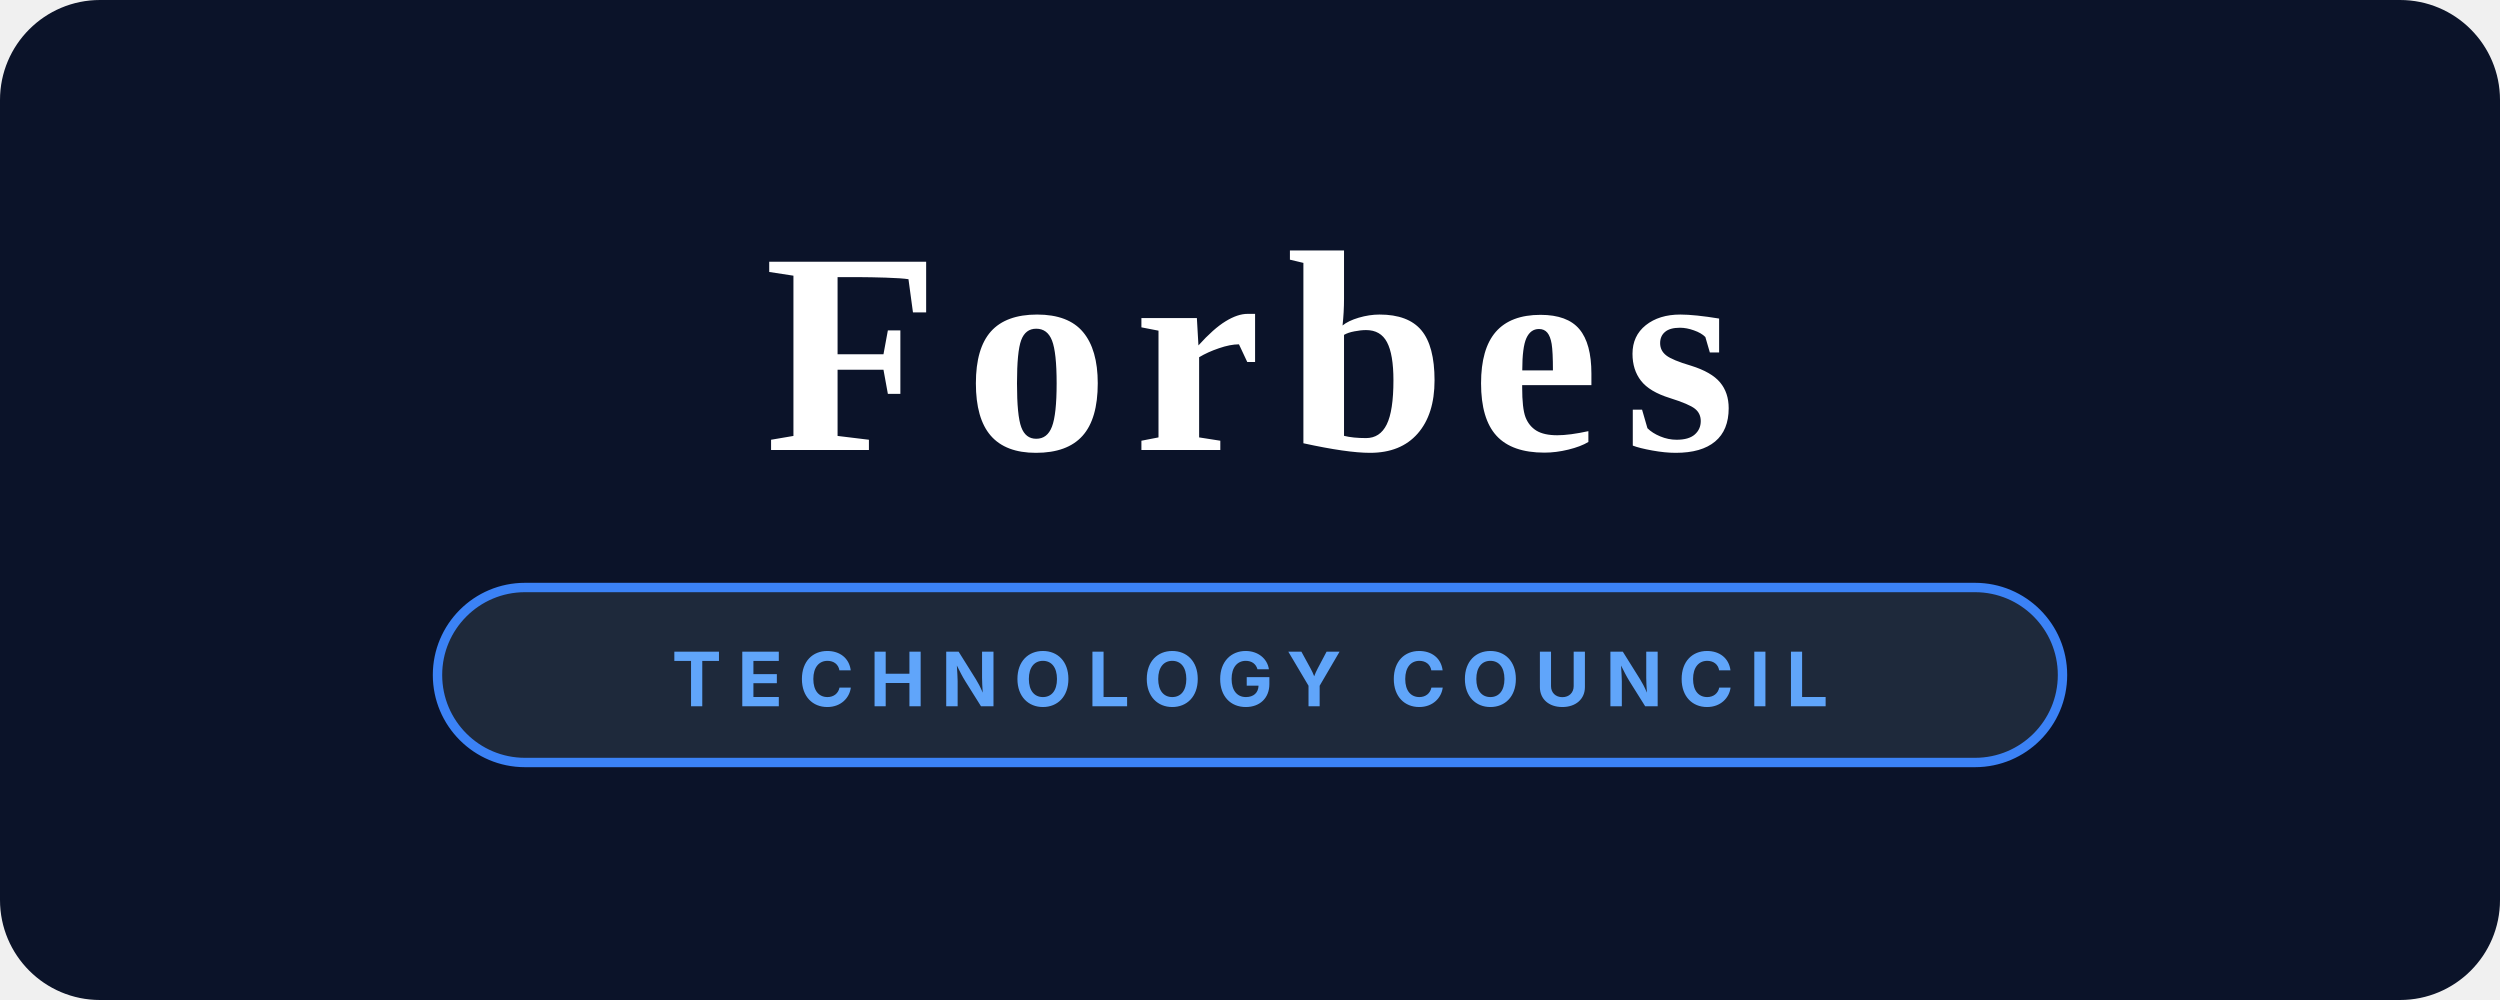
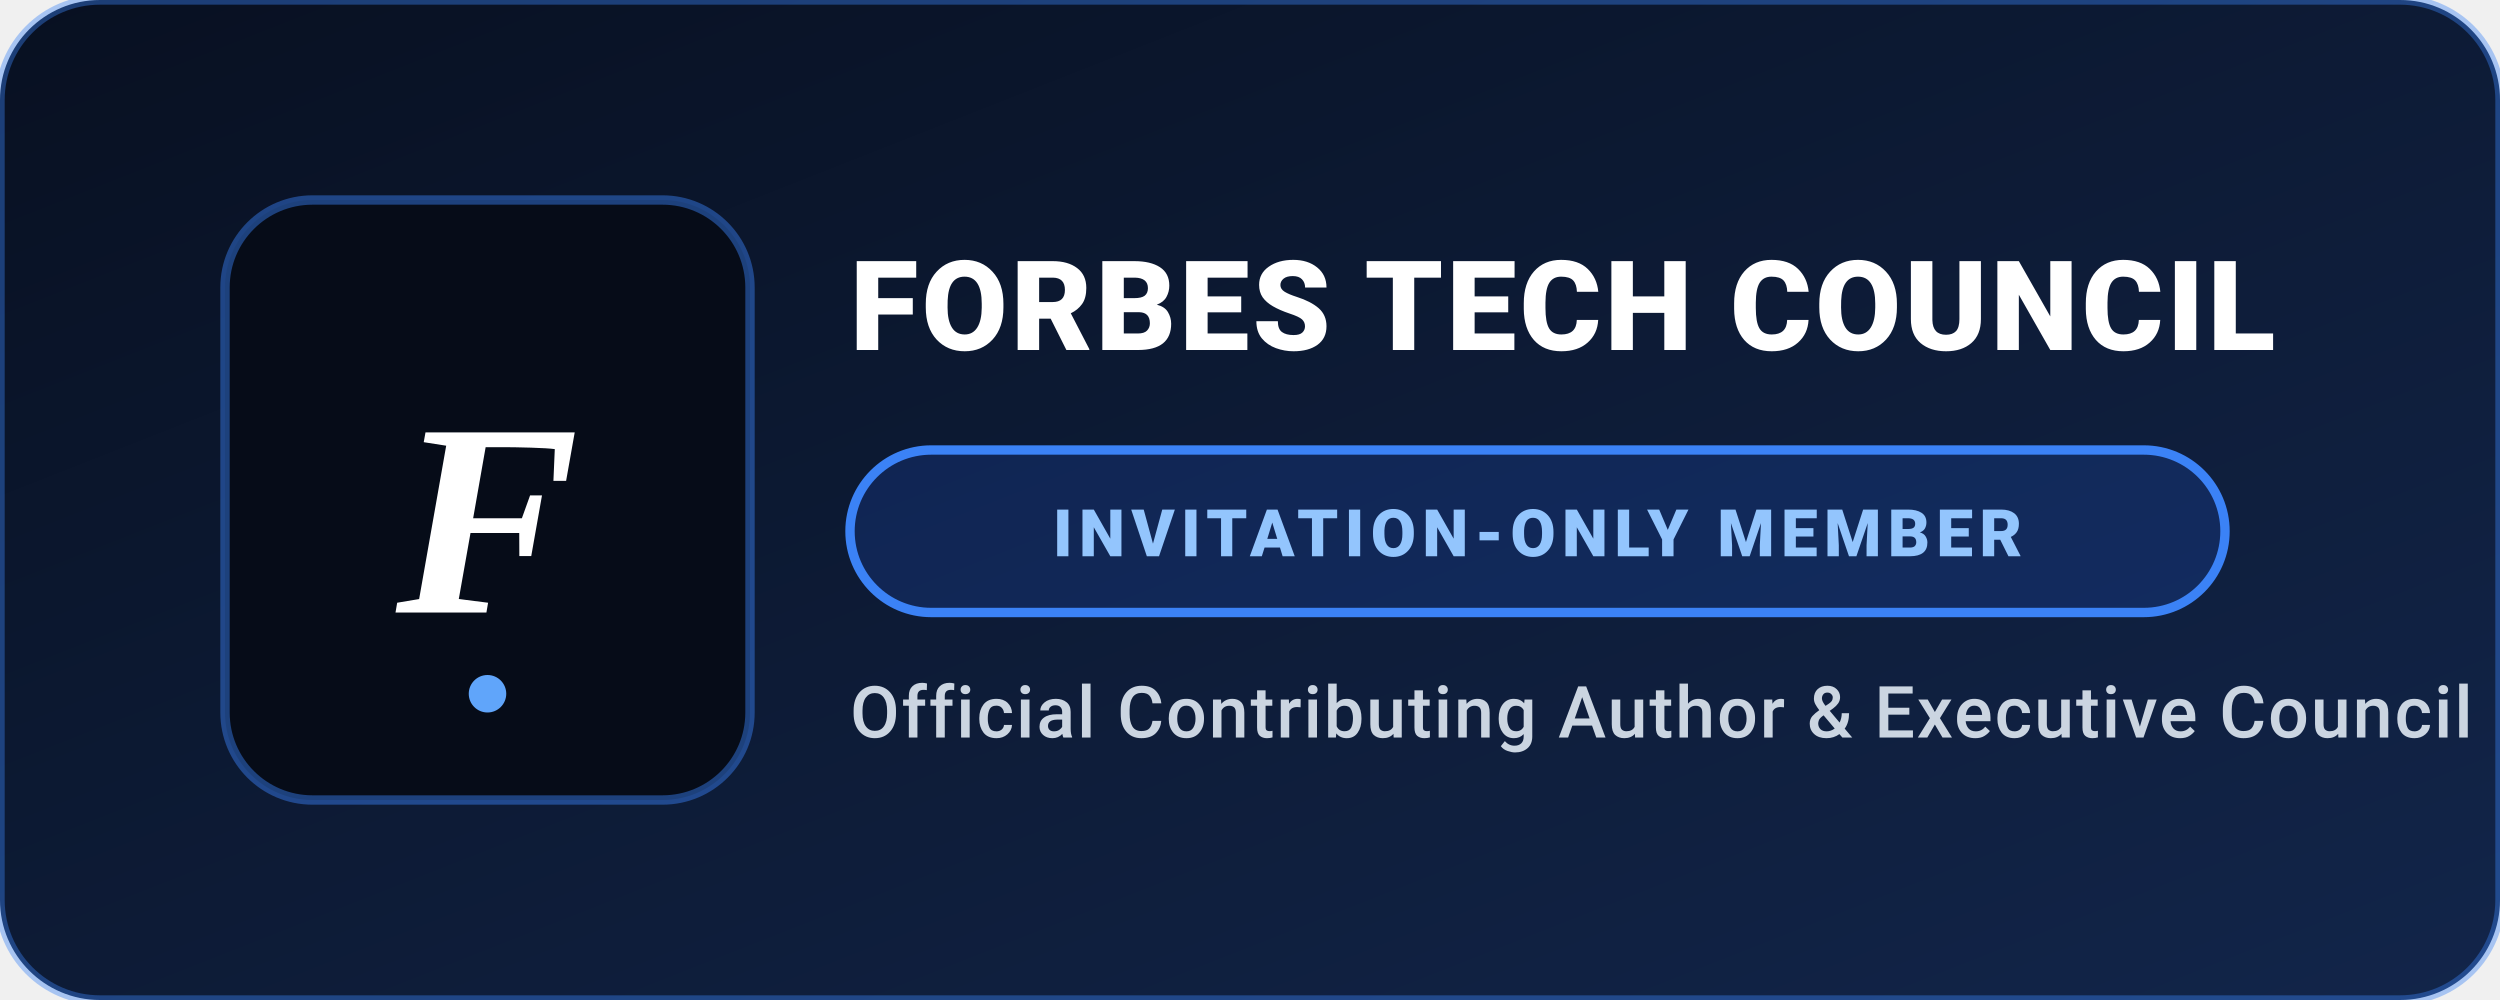
<svg xmlns="http://www.w3.org/2000/svg" viewBox="0 0 400 160" width="400" height="160">
-   <rect width="100%" height="100%" rx="16" fill="#0b1329" />
-   <text x="200" y="72" font-family="Georgia, 'Times New Roman', serif" font-size="46" font-weight="bold" fill="#ffffff" text-anchor="middle" letter-spacing="4">Forbes</text>
-   <rect x="70" y="94" width="260" height="28" rx="14" fill="#1e293b" stroke="#3b82f6" stroke-width="1.5" />
-   <text x="200" y="113" font-family="system-ui, -apple-system, sans-serif" font-size="12" font-weight="700" fill="#60a5fa" text-anchor="middle" letter-spacing="2.5">TECHNOLOGY COUNCIL</text>
+   <defs>
+     <linearGradient id="forbesBg" x1="0%" y1="0%" x2="100%" y2="100%">
+       <stop offset="0%" stop-color="#081021" />
+       <stop offset="50%" stop-color="#0d1b36" />
+       <stop offset="100%" stop-color="#12254a" />
+     </linearGradient>
+     <linearGradient id="forbesBlue" x1="0%" y1="0%" x2="100%" y2="100%">
+       <stop offset="0%" stop-color="#60a5fa" />
+       <stop offset="100%" stop-color="#2563eb" />
+     </linearGradient>
+   </defs>
+   <rect width="100%" height="100%" rx="16" fill="url(#forbesBg)" stroke="rgba(59, 130, 246, 0.4)" stroke-width="1.5" />
+   <g transform="translate(36, 32)">
+     <rect width="84" height="96" rx="14" fill="#060c18" stroke="rgba(59, 130, 246, 0.45)" stroke-width="1.5" />
+     <text x="42" y="66" font-family="Georgia, 'Times New Roman', serif" font-size="44" font-weight="bold" font-style="italic" fill="#ffffff" text-anchor="middle">F</text>
+     <circle cx="42" cy="79" r="3" fill="#60a5fa" />
+   </g>
+   <text x="136" y="56" font-family="'Segoe UI', -apple-system, Roboto, sans-serif" font-size="20" font-weight="900" fill="#ffffff" letter-spacing="0.5">FORBES TECH COUNCIL</text>
+   <rect x="136" y="72" width="220" height="26" rx="13" fill="rgba(37, 99, 235, 0.18)" stroke="#3b82f6" stroke-width="1.5" />
+   <text x="246" y="89" font-family="'Segoe UI', -apple-system, Roboto, sans-serif" font-size="10.5" font-weight="800" fill="#93c5fd" text-anchor="middle" letter-spacing="1">INVITATION-ONLY MEMBER</text>
+   <text x="136" y="118" font-family="'Segoe UI', -apple-system, Roboto, sans-serif" font-size="11.5" font-weight="500" fill="#cbd5e1" letter-spacing="0.3">Official Contributing Author &amp; Executive Council</text>
</svg>
